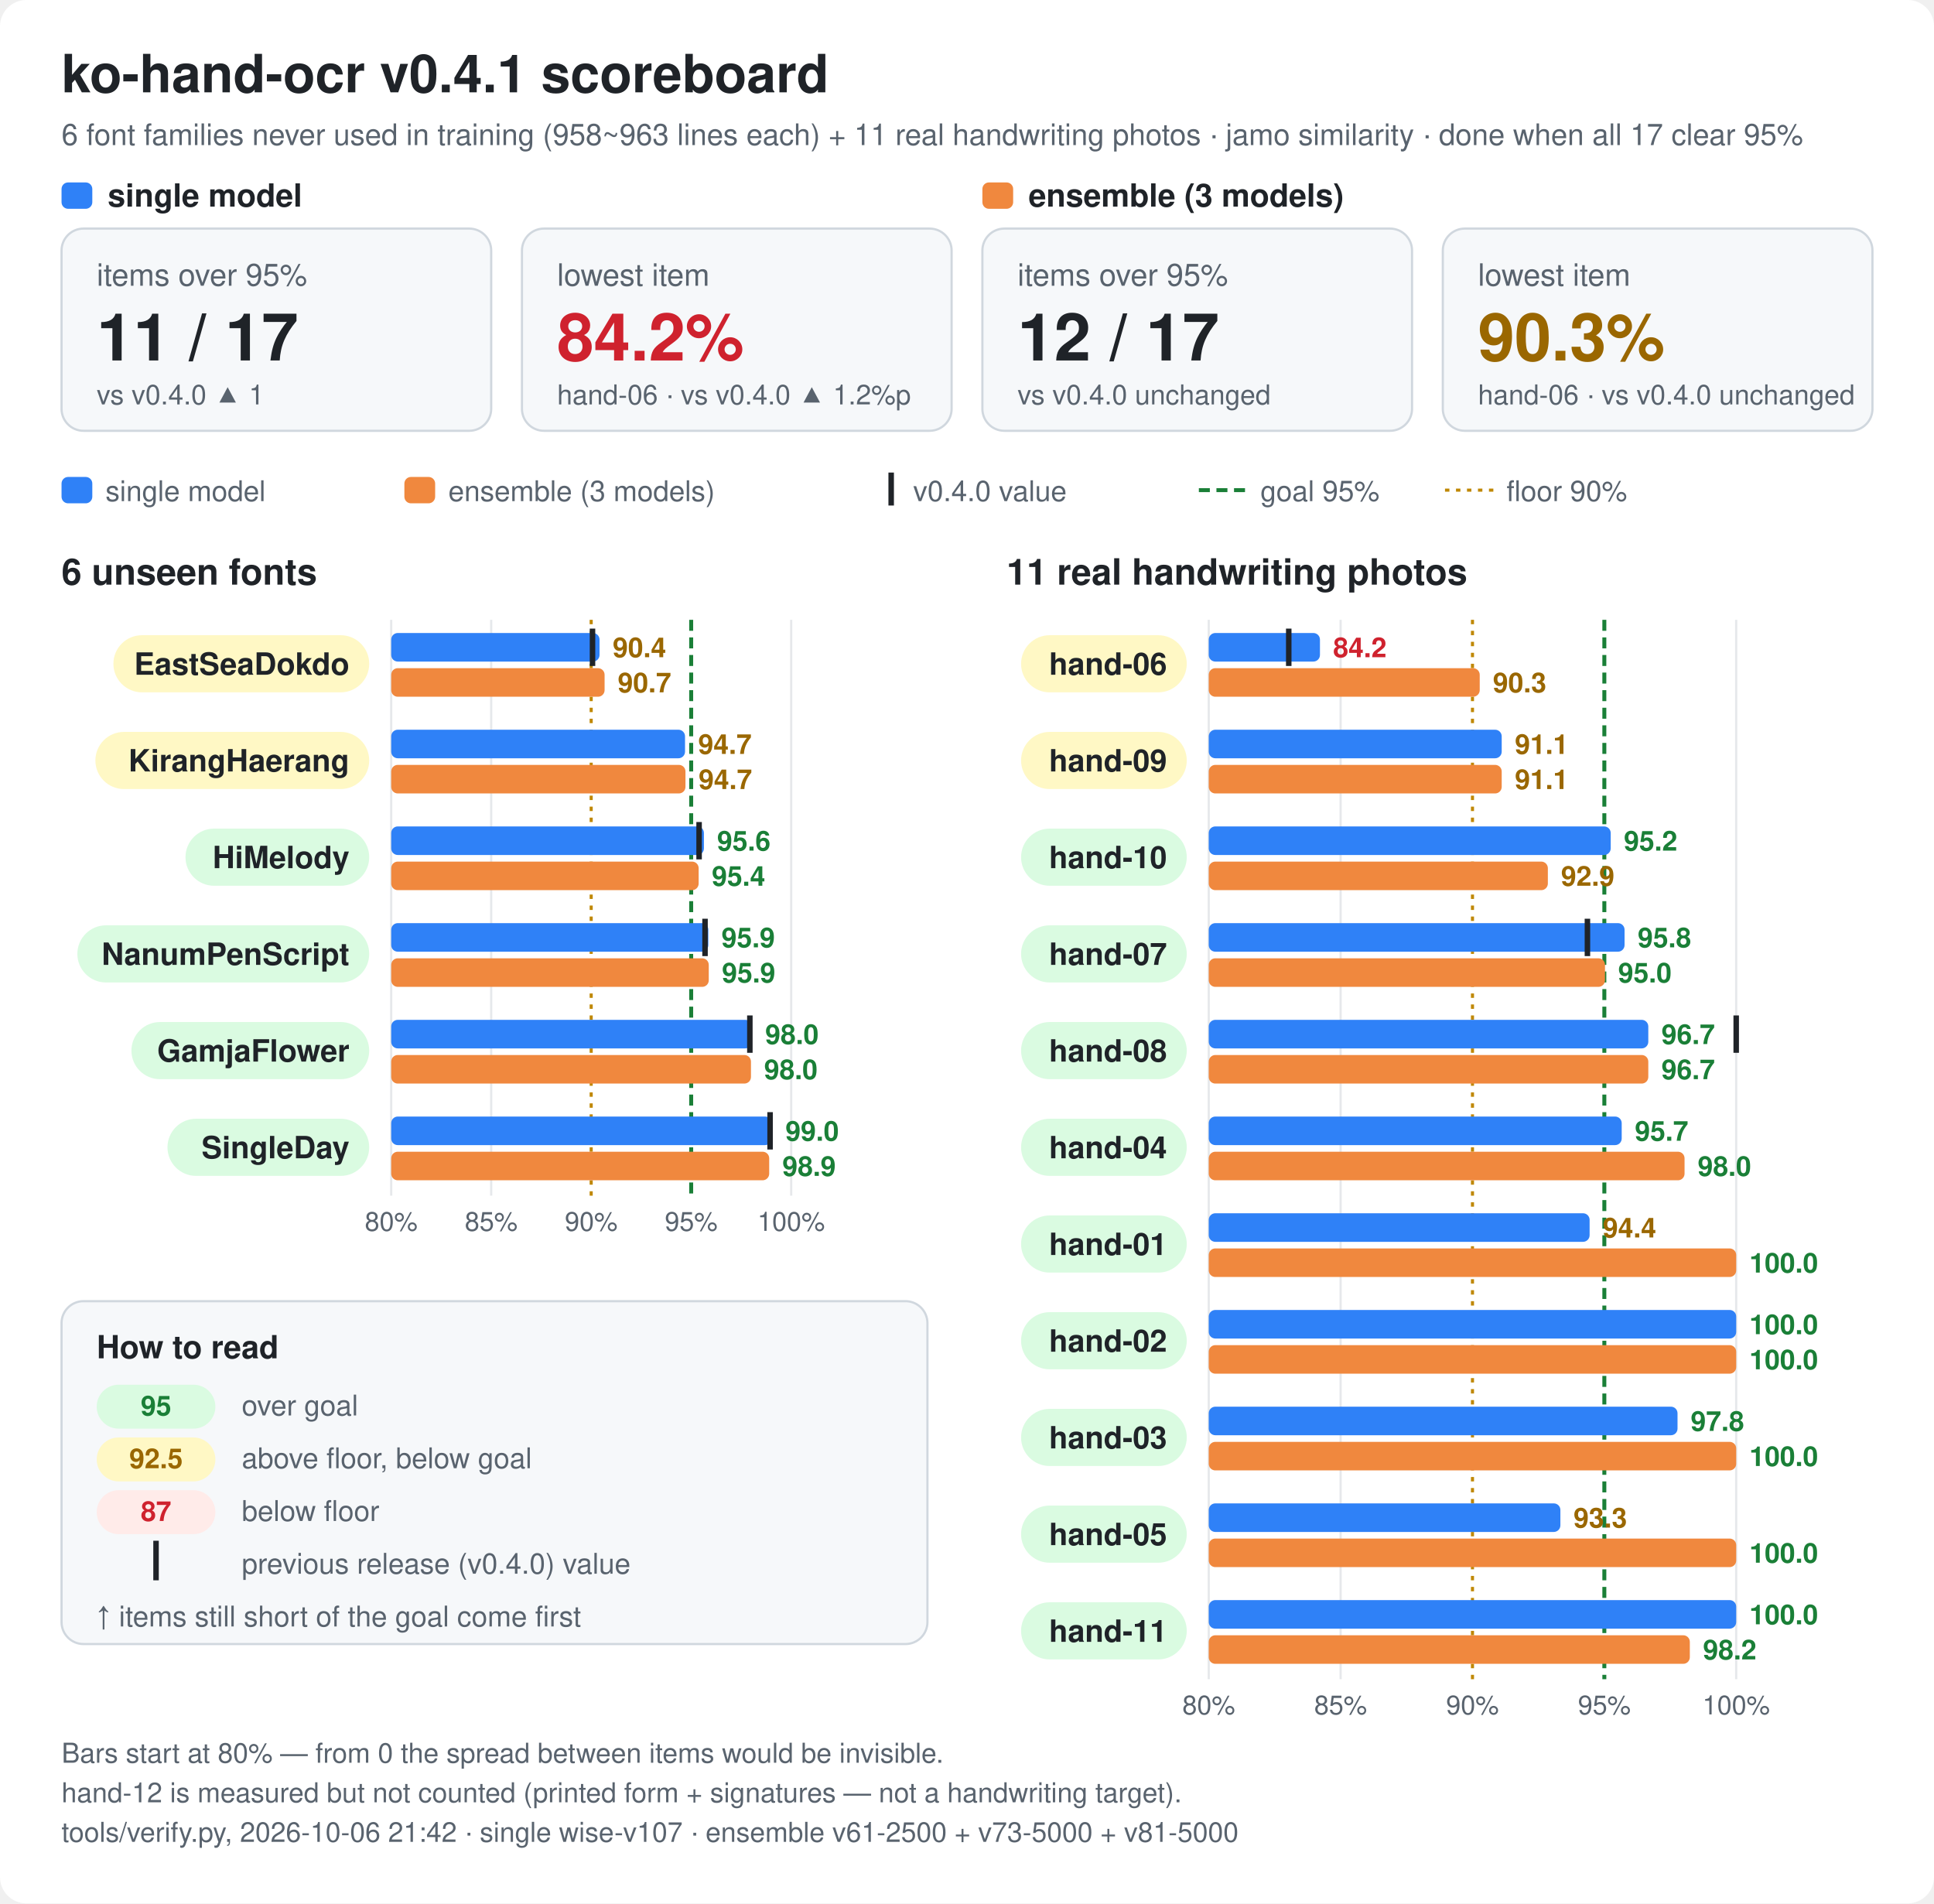
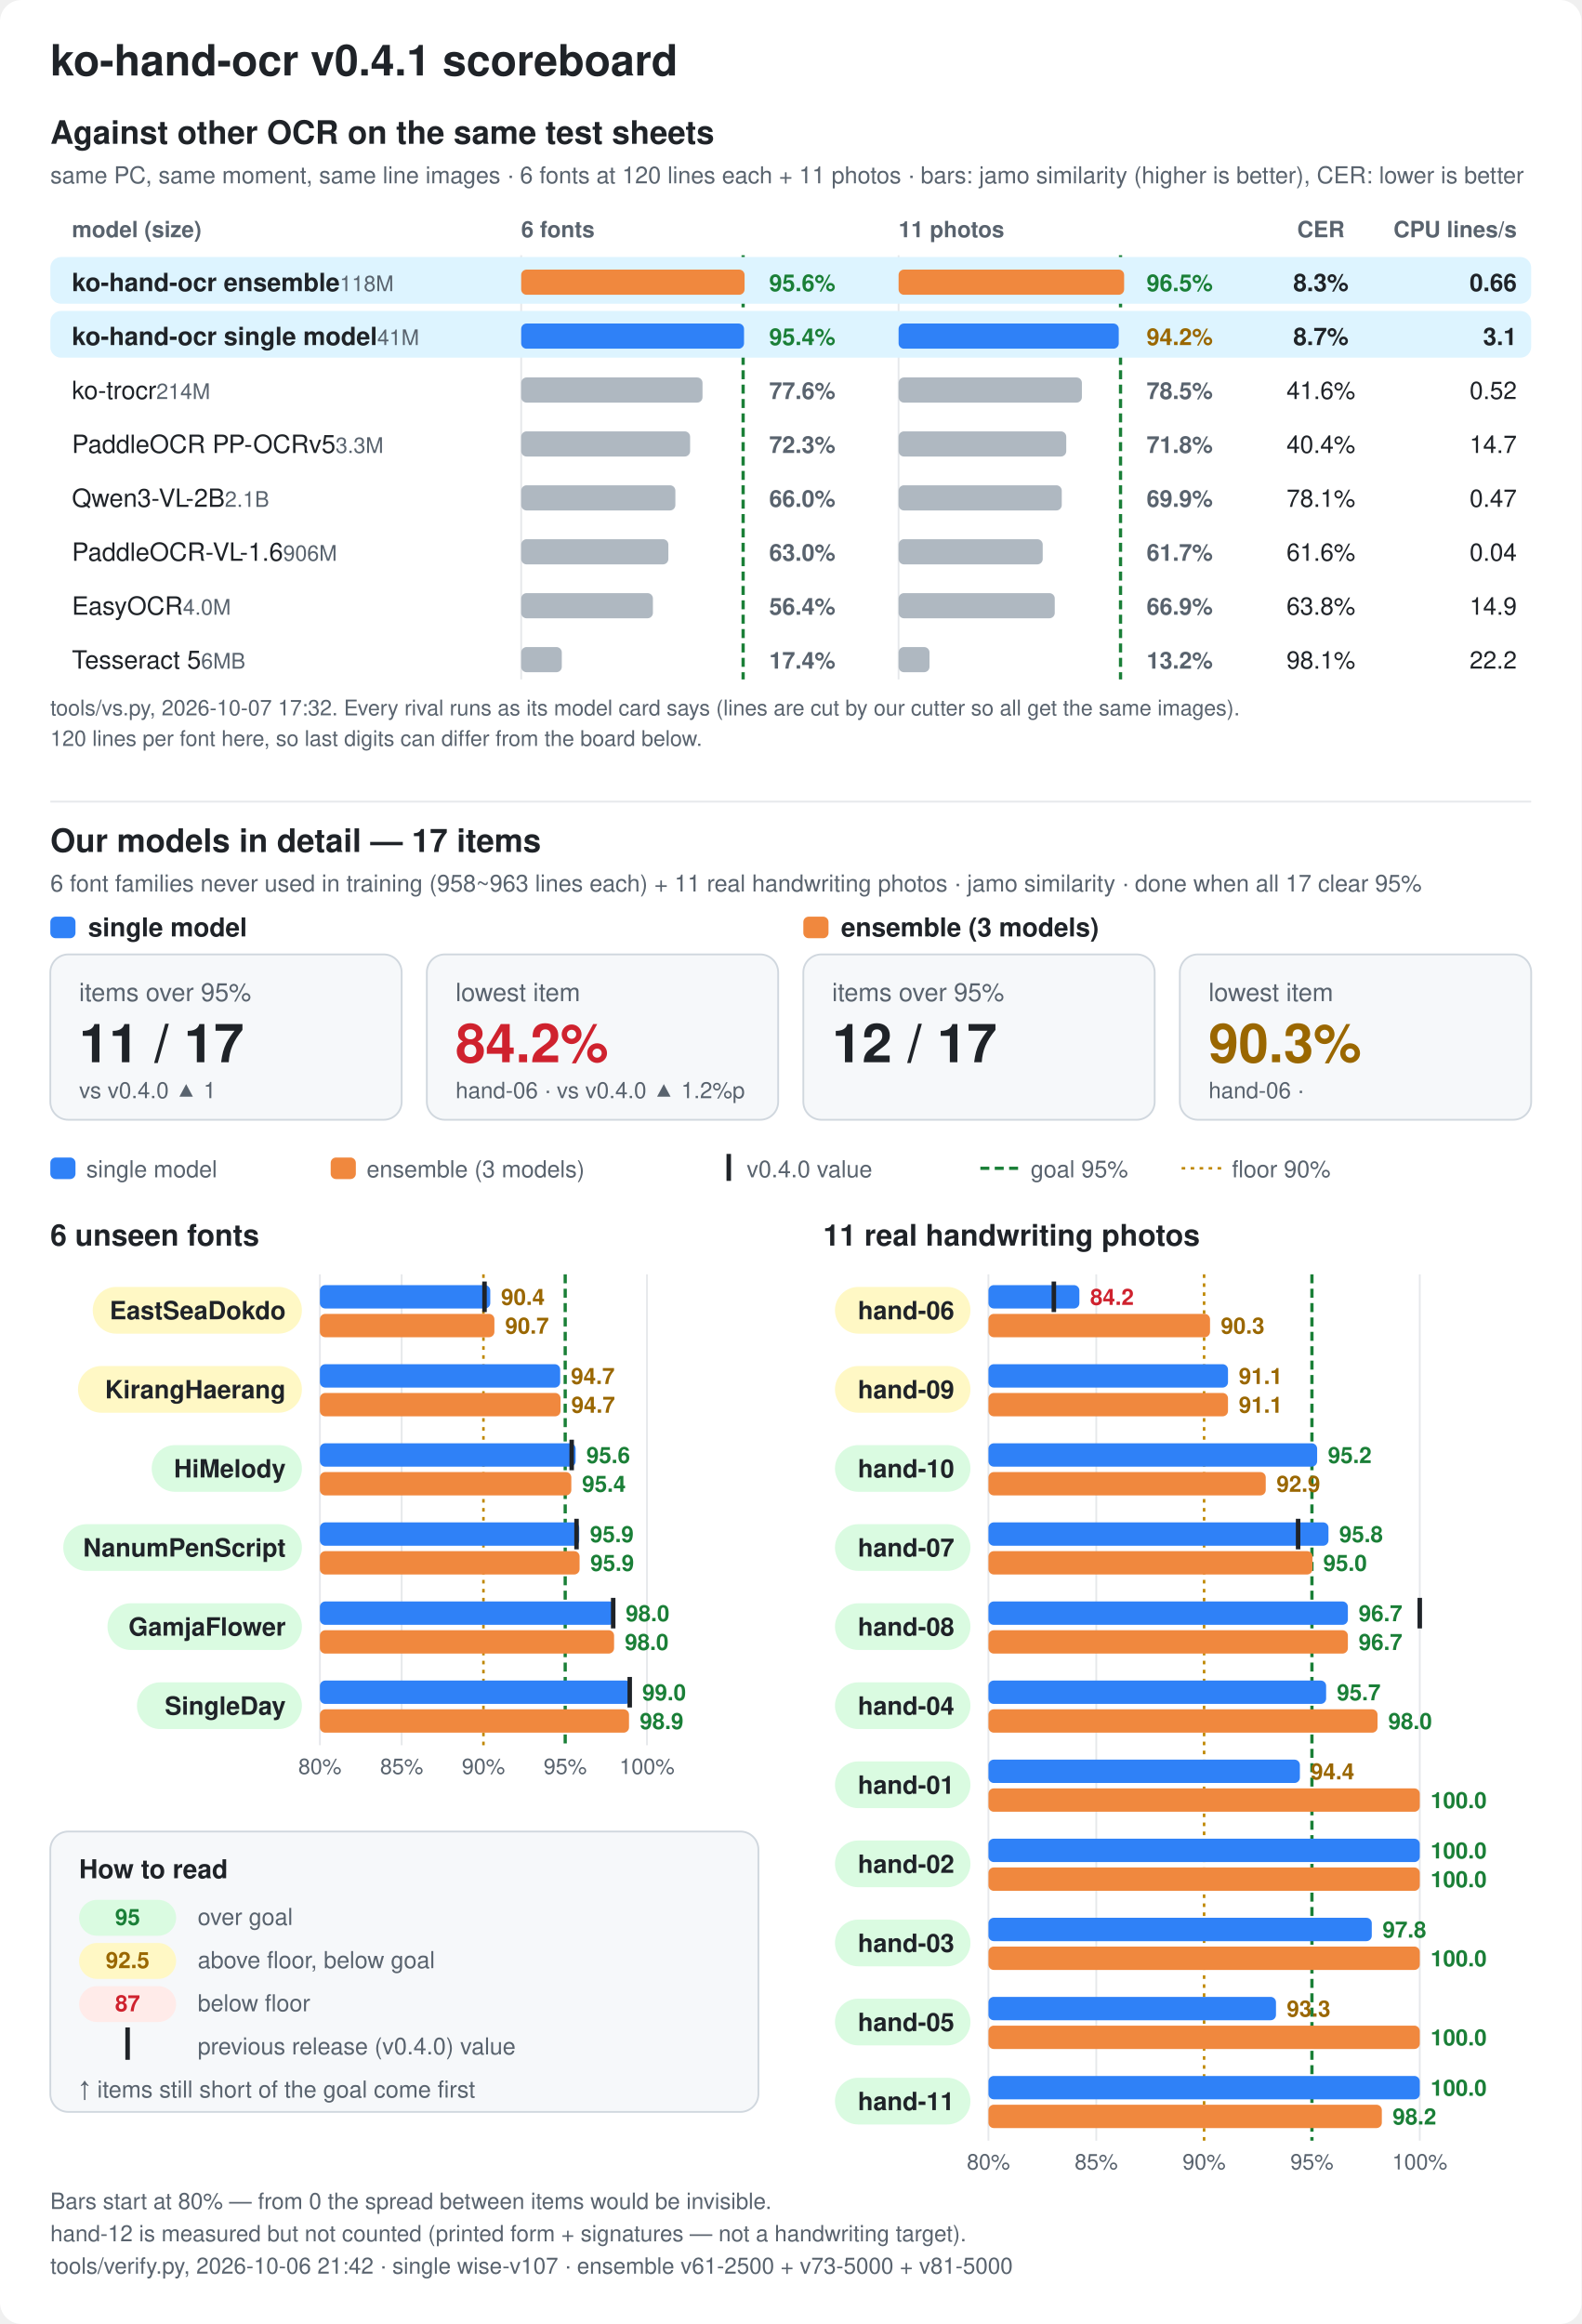
- <svg xmlns="http://www.w3.org/2000/svg" viewBox="0 0 880 866" width="880" height="866" role="img" aria-label="ko-hand-ocr v0.4.1 scoreboard. Single model: 11 of 17 items over 95%, lowest hand-06 84.2%. Ensemble: 12 of 17 over, lowest hand-06 90.3%.">
+ <svg xmlns="http://www.w3.org/2000/svg" viewBox="0 0 880 1293" width="880" height="1293" role="img" aria-label="ko-hand-ocr v0.4.1 scoreboard. Single model: 11 of 17 items over 95%, lowest hand-06 84.2%. Ensemble: 12 of 17 over, lowest hand-06 90.3%.">
  <style>
  .surface{fill:#ffffff}
  .card{fill:#f6f8fa;stroke:#d0d7de;stroke-width:1}
  .ink{fill:#1f2328}
  .ink2{fill:#59636e}
  .s1{fill:#2f81f7}
  .s2{fill:#f0883e}
+   .s3{fill:#afb8c1}
+   .mine{fill:#ddf4ff}
  .was{stroke:#1f2328;stroke-width:2.5}
  .grid{stroke:#e6e8eb;stroke-width:1}
  .goal{stroke:#1a7f37;stroke-width:1.8;stroke-dasharray:5 3}
  .floor{stroke:#bf8700;stroke-width:1.4;stroke-dasharray:2 3}
  .pass{fill:#1a7f37}
  .warn{fill:#9a6700}
  .fail{fill:#cf222e}
  .chip-pass{fill:#dafbe1}
  .chip-warn{fill:#fff8c5}
  .chip-fail{fill:#ffebe9}
  text{font-family:-apple-system,BlinkMacSystemFont,"Segoe UI","Noto Sans KR","Malgun Gothic",Helvetica,Arial,sans-serif}
  @media (prefers-color-scheme: dark){
    .surface{fill:#0d1117}
    .card{fill:#161b22;stroke:#30363d}
    .ink{fill:#e6edf3}
    .ink2{fill:#9198a1}
    .s1{fill:#4493f8}
    .s2{fill:#f0883e}
+     .s3{fill:#656c76}
+     .mine{fill:#0c2d6b}
    .was{stroke:#e6edf3}
    .grid{stroke:#262c36}
    .goal{stroke:#3fb950}
    .floor{stroke:#d29922}
    .pass{fill:#3fb950}
    .warn{fill:#d29922}
    .fail{fill:#f85149}
    .chip-pass{fill:#12261e}
    .chip-warn{fill:#272115}
    .chip-fail{fill:#2d1517}
  }
</style>
-   <rect class="surface" width="880" height="866" rx="12" />
+   <rect class="surface" width="880" height="1293" rx="12" />
  <text class="ink" x="28" y="42" font-size="24" font-weight="700">ko-hand-ocr v0.4.1 scoreboard</text>
-   <text class="ink2" x="28" y="66" font-size="13.5">6 font families never used in training (958~963 lines each) + 11 real handwriting photos · jamo similarity · done when all 17 clear 95%</text>
-   <rect class="s1" x="28.0" y="83" width="14" height="12" rx="3" />
-   <text class="ink" x="49.0" y="94" font-size="14.5" font-weight="700">single model</text>
-   <rect class="card" x="28.0" y="104" width="195.5" height="92" rx="10" />
-   <text class="ink2" x="44.0" y="130" font-size="14">items over 95%</text>
-   <text class="ink" x="44.0" y="164" font-size="30" font-weight="700">11 / 17</text>
-   <text class="ink2" x="44.0" y="184" font-size="12.5">vs v0.4.0 ▲ 1</text>
-   <rect class="card" x="237.5" y="104" width="195.5" height="92" rx="10" />
-   <text class="ink2" x="253.5" y="130" font-size="14">lowest item</text>
-   <text class="fail" x="253.5" y="164" font-size="30" font-weight="700">84.2%</text>
-   <text class="ink2" x="253.5" y="184" font-size="12.5">hand-06 · vs v0.4.0 ▲ 1.2%p</text>
-   <rect class="s2" x="447.0" y="83" width="14" height="12" rx="3" />
-   <text class="ink" x="468.0" y="94" font-size="14.5" font-weight="700">ensemble (3 models)</text>
-   <rect class="card" x="447.0" y="104" width="195.5" height="92" rx="10" />
-   <text class="ink2" x="463.0" y="130" font-size="14">items over 95%</text>
-   <text class="ink" x="463.0" y="164" font-size="30" font-weight="700">12 / 17</text>
-   <text class="ink2" x="463.0" y="184" font-size="12.5">vs v0.4.0 unchanged</text>
-   <rect class="card" x="656.5" y="104" width="195.5" height="92" rx="10" />
-   <text class="ink2" x="672.5" y="130" font-size="14">lowest item</text>
-   <text class="warn" x="672.5" y="164" font-size="30" font-weight="700">90.3%</text>
-   <text class="ink2" x="672.5" y="184" font-size="12.5">hand-06 · vs v0.4.0 unchanged</text>
-   <rect class="s1" x="28" y="217" width="14" height="12" rx="3" />
-   <text class="ink2" x="48" y="228" font-size="13">single model</text>
-   <rect class="s2" x="184.0" y="217" width="14" height="12" rx="3" />
-   <text class="ink2" x="204.0" y="228" font-size="13">ensemble (3 models)</text>
-   <line class="was" x1="405.5" y1="215" x2="405.5" y2="230" />
-   <text class="ink2" x="415.5" y="228" font-size="13">v0.4.0 value</text>
-   <line class="goal" x1="545.5" y1="223" x2="567.5" y2="223" />
-   <text class="ink2" x="573.5" y="228" font-size="13">goal 95%</text>
-   <line class="floor" x1="657.5" y1="223" x2="679.5" y2="223" />
-   <text class="ink2" x="685.5" y="228" font-size="13">floor 90%</text>
-   <text class="ink" x="28" y="266" font-size="16.5" font-weight="700">6 unseen fonts</text>
-   <line class="grid" x1="178.0" y1="282" x2="178.0" y2="544" />
-   <text class="ink2" x="178.0" y="560" font-size="12" text-anchor="middle">80%</text>
-   <line class="grid" x1="223.5" y1="282" x2="223.5" y2="544" />
-   <text class="ink2" x="223.5" y="560" font-size="12" text-anchor="middle">85%</text>
-   <line class="floor" x1="269.0" y1="282" x2="269.0" y2="544" />
-   <text class="ink2" x="269.0" y="560" font-size="12" text-anchor="middle">90%</text>
-   <line class="goal" x1="314.5" y1="282" x2="314.5" y2="544" />
-   <text class="ink2" x="314.5" y="560" font-size="12" text-anchor="middle">95%</text>
-   <line class="grid" x1="360.0" y1="282" x2="360.0" y2="544" />
-   <text class="ink2" x="360.0" y="560" font-size="12" text-anchor="middle">100%</text>
-   <rect class="chip-warn" x="51.6" y="289" width="116.4" height="26" rx="13" />
-   <text class="ink" x="159.0" y="307" font-size="14" font-weight="600" text-anchor="end">EastSeaDokdo</text>
-   <rect class="s1" x="178.0" y="288" width="94.8" height="13" rx="3" />
-   <line class="was" x1="269.6" y1="286" x2="269.6" y2="303" />
-   <text class="warn" x="278.8" y="299" font-size="12.5" font-weight="700">90.4</text>
-   <rect class="s2" x="178.0" y="304" width="97.1" height="13" rx="3" />
-   <text class="warn" x="281.1" y="315" font-size="12.5" font-weight="700">90.7</text>
-   <rect class="chip-warn" x="43.4" y="333" width="124.6" height="26" rx="13" />
-   <text class="ink" x="159.0" y="351" font-size="14" font-weight="600" text-anchor="end">KirangHaerang</text>
-   <rect class="s1" x="178.0" y="332" width="133.7" height="13" rx="3" />
-   <text class="warn" x="317.7" y="343" font-size="12.5" font-weight="700">94.7</text>
-   <rect class="s2" x="178.0" y="348" width="133.9" height="13" rx="3" />
-   <text class="warn" x="317.9" y="359" font-size="12.5" font-weight="700">94.7</text>
-   <rect class="chip-pass" x="84.4" y="377" width="83.6" height="26" rx="13" />
-   <text class="ink" x="159.0" y="395" font-size="14" font-weight="600" text-anchor="end">HiMelody</text>
-   <rect class="s1" x="178.0" y="376" width="142.3" height="13" rx="3" />
-   <line class="was" x1="318.1" y1="374" x2="318.1" y2="391" />
-   <text class="pass" x="326.3" y="387" font-size="12.5" font-weight="700">95.6</text>
-   <rect class="s2" x="178.0" y="392" width="139.9" height="13" rx="3" />
-   <text class="pass" x="323.9" y="403" font-size="12.5" font-weight="700">95.4</text>
-   <rect class="chip-pass" x="35.2" y="421" width="132.8" height="26" rx="13" />
-   <text class="ink" x="159.0" y="439" font-size="14" font-weight="600" text-anchor="end">NanumPenScript</text>
-   <rect class="s1" x="178.0" y="420" width="144.3" height="13" rx="3" />
-   <line class="was" x1="320.8" y1="418" x2="320.8" y2="435" />
-   <text class="pass" x="328.3" y="431" font-size="12.5" font-weight="700">95.9</text>
-   <rect class="s2" x="178.0" y="436" width="144.5" height="13" rx="3" />
-   <text class="pass" x="328.5" y="447" font-size="12.5" font-weight="700">95.9</text>
-   <rect class="chip-pass" x="59.8" y="465" width="108.2" height="26" rx="13" />
-   <text class="ink" x="159.0" y="483" font-size="14" font-weight="600" text-anchor="end">GamjaFlower</text>
-   <rect class="s1" x="178.0" y="464" width="164.1" height="13" rx="3" />
-   <line class="was" x1="341.2" y1="462" x2="341.2" y2="479" />
-   <text class="pass" x="348.2" y="475" font-size="12.5" font-weight="700">98.0</text>
-   <rect class="s2" x="178.0" y="480" width="163.7" height="13" rx="3" />
-   <text class="pass" x="347.7" y="491" font-size="12.5" font-weight="700">98.0</text>
-   <rect class="chip-pass" x="76.2" y="509" width="91.8" height="26" rx="13" />
-   <text class="ink" x="159.0" y="527" font-size="14" font-weight="600" text-anchor="end">SingleDay</text>
-   <rect class="s1" x="178.0" y="508" width="173.1" height="13" rx="3" />
-   <line class="was" x1="350.4" y1="506" x2="350.4" y2="523" />
-   <text class="pass" x="357.4" y="519" font-size="12.5" font-weight="700">99.0</text>
-   <rect class="s2" x="178.0" y="524" width="172.0" height="13" rx="3" />
-   <text class="pass" x="356.0" y="535" font-size="12.5" font-weight="700">98.9</text>
-   <text class="ink" x="458.0" y="266" font-size="16.5" font-weight="700">11 real handwriting photos</text>
-   <line class="grid" x1="550.0" y1="282" x2="550.0" y2="764" />
-   <text class="ink2" x="550.0" y="780" font-size="12" text-anchor="middle">80%</text>
-   <line class="grid" x1="610.0" y1="282" x2="610.0" y2="764" />
-   <text class="ink2" x="610.0" y="780" font-size="12" text-anchor="middle">85%</text>
-   <line class="floor" x1="670.0" y1="282" x2="670.0" y2="764" />
-   <text class="ink2" x="670.0" y="780" font-size="12" text-anchor="middle">90%</text>
-   <line class="goal" x1="730.0" y1="282" x2="730.0" y2="764" />
-   <text class="ink2" x="730.0" y="780" font-size="12" text-anchor="middle">95%</text>
-   <line class="grid" x1="790.0" y1="282" x2="790.0" y2="764" />
-   <text class="ink2" x="790.0" y="780" font-size="12" text-anchor="middle">100%</text>
-   <rect class="chip-warn" x="464.6" y="289" width="75.4" height="26" rx="13" />
-   <text class="ink" x="531.0" y="307" font-size="14" font-weight="600" text-anchor="end">hand-06</text>
-   <rect class="s1" x="550.0" y="288" width="50.6" height="13" rx="3" />
-   <line class="was" x1="586.4" y1="286" x2="586.4" y2="303" />
-   <text class="fail" x="606.6" y="299" font-size="12.5" font-weight="700">84.2</text>
-   <rect class="s2" x="550.0" y="304" width="123.3" height="13" rx="3" />
-   <text class="warn" x="679.3" y="315" font-size="12.5" font-weight="700">90.3</text>
-   <rect class="chip-warn" x="464.6" y="333" width="75.4" height="26" rx="13" />
-   <text class="ink" x="531.0" y="351" font-size="14" font-weight="600" text-anchor="end">hand-09</text>
-   <rect class="s1" x="550.0" y="332" width="133.3" height="13" rx="3" />
-   <text class="warn" x="689.3" y="343" font-size="12.5" font-weight="700">91.1</text>
-   <rect class="s2" x="550.0" y="348" width="133.3" height="13" rx="3" />
-   <text class="warn" x="689.3" y="359" font-size="12.5" font-weight="700">91.1</text>
-   <rect class="chip-pass" x="464.6" y="377" width="75.4" height="26" rx="13" />
-   <text class="ink" x="531.0" y="395" font-size="14" font-weight="600" text-anchor="end">hand-10</text>
-   <rect class="s1" x="550.0" y="376" width="182.9" height="13" rx="3" />
-   <text class="pass" x="738.9" y="387" font-size="12.5" font-weight="700">95.2</text>
-   <rect class="s2" x="550.0" y="392" width="154.3" height="13" rx="3" />
-   <text class="warn" x="710.3" y="403" font-size="12.5" font-weight="700">92.9</text>
-   <rect class="chip-pass" x="464.6" y="421" width="75.4" height="26" rx="13" />
-   <text class="ink" x="531.0" y="439" font-size="14" font-weight="600" text-anchor="end">hand-07</text>
-   <rect class="s1" x="550.0" y="420" width="189.2" height="13" rx="3" />
-   <line class="was" x1="722.3" y1="418" x2="722.3" y2="435" />
-   <text class="pass" x="745.2" y="431" font-size="12.5" font-weight="700">95.8</text>
-   <rect class="s2" x="550.0" y="436" width="180.3" height="13" rx="3" />
-   <text class="pass" x="736.3" y="447" font-size="12.5" font-weight="700">95.0</text>
-   <rect class="chip-pass" x="464.6" y="465" width="75.4" height="26" rx="13" />
-   <text class="ink" x="531.0" y="483" font-size="14" font-weight="600" text-anchor="end">hand-08</text>
-   <rect class="s1" x="550.0" y="464" width="200.0" height="13" rx="3" />
-   <line class="was" x1="790.0" y1="462" x2="790.0" y2="479" />
-   <text class="pass" x="756.0" y="475" font-size="12.5" font-weight="700">96.7</text>
-   <rect class="s2" x="550.0" y="480" width="200.0" height="13" rx="3" />
-   <text class="pass" x="756.0" y="491" font-size="12.5" font-weight="700">96.7</text>
-   <rect class="chip-pass" x="464.6" y="509" width="75.4" height="26" rx="13" />
-   <text class="ink" x="531.0" y="527" font-size="14" font-weight="600" text-anchor="end">hand-04</text>
-   <rect class="s1" x="550.0" y="508" width="187.9" height="13" rx="3" />
-   <text class="pass" x="743.9" y="519" font-size="12.5" font-weight="700">95.7</text>
-   <rect class="s2" x="550.0" y="524" width="216.5" height="13" rx="3" />
-   <text class="pass" x="772.5" y="535" font-size="12.5" font-weight="700">98.0</text>
-   <rect class="chip-pass" x="464.6" y="553" width="75.4" height="26" rx="13" />
-   <text class="ink" x="531.0" y="571" font-size="14" font-weight="600" text-anchor="end">hand-01</text>
-   <rect class="s1" x="550.0" y="552" width="173.3" height="13" rx="3" />
-   <text class="warn" x="729.3" y="563" font-size="12.5" font-weight="700">94.4</text>
-   <rect class="s2" x="550.0" y="568" width="240.0" height="13" rx="3" />
-   <text class="pass" x="796.0" y="579" font-size="12.5" font-weight="700">100.0</text>
-   <rect class="chip-pass" x="464.6" y="597" width="75.4" height="26" rx="13" />
-   <text class="ink" x="531.0" y="615" font-size="14" font-weight="600" text-anchor="end">hand-02</text>
-   <rect class="s1" x="550.0" y="596" width="240.0" height="13" rx="3" />
-   <text class="pass" x="796.0" y="607" font-size="12.5" font-weight="700">100.0</text>
-   <rect class="s2" x="550.0" y="612" width="240.0" height="13" rx="3" />
-   <text class="pass" x="796.0" y="623" font-size="12.5" font-weight="700">100.0</text>
-   <rect class="chip-pass" x="464.6" y="641" width="75.4" height="26" rx="13" />
-   <text class="ink" x="531.0" y="659" font-size="14" font-weight="600" text-anchor="end">hand-03</text>
-   <rect class="s1" x="550.0" y="640" width="213.3" height="13" rx="3" />
-   <text class="pass" x="769.3" y="651" font-size="12.5" font-weight="700">97.8</text>
-   <rect class="s2" x="550.0" y="656" width="240.0" height="13" rx="3" />
-   <text class="pass" x="796.0" y="667" font-size="12.5" font-weight="700">100.0</text>
-   <rect class="chip-pass" x="464.6" y="685" width="75.4" height="26" rx="13" />
-   <text class="ink" x="531.0" y="703" font-size="14" font-weight="600" text-anchor="end">hand-05</text>
-   <rect class="s1" x="550.0" y="684" width="160.0" height="13" rx="3" />
-   <text class="warn" x="716.0" y="695" font-size="12.5" font-weight="700">93.3</text>
-   <rect class="s2" x="550.0" y="700" width="240.0" height="13" rx="3" />
-   <text class="pass" x="796.0" y="711" font-size="12.5" font-weight="700">100.0</text>
-   <rect class="chip-pass" x="464.6" y="729" width="75.4" height="26" rx="13" />
-   <text class="ink" x="531.0" y="747" font-size="14" font-weight="600" text-anchor="end">hand-11</text>
-   <rect class="s1" x="550.0" y="728" width="240.0" height="13" rx="3" />
-   <text class="pass" x="796.0" y="739" font-size="12.5" font-weight="700">100.0</text>
-   <rect class="s2" x="550.0" y="744" width="218.9" height="13" rx="3" />
-   <text class="pass" x="774.9" y="755" font-size="12.5" font-weight="700">98.2</text>
-   <rect class="card" x="28" y="592" width="394.0" height="156" rx="10" />
-   <text class="ink" x="44" y="618" font-size="14.5" font-weight="700">How to read</text>
-   <rect class="chip-pass" x="44" y="630" width="54" height="20" rx="10" />
-   <text class="pass" x="71" y="644" font-size="12.5" font-weight="700" text-anchor="middle">95</text>
-   <text class="ink2" x="110" y="644" font-size="13">over goal</text>
-   <rect class="chip-warn" x="44" y="654" width="54" height="20" rx="10" />
-   <text class="warn" x="71" y="668" font-size="12.5" font-weight="700" text-anchor="middle">92.5</text>
-   <text class="ink2" x="110" y="668" font-size="13">above floor, below goal</text>
-   <rect class="chip-fail" x="44" y="678" width="54" height="20" rx="10" />
-   <text class="fail" x="71" y="692" font-size="12.5" font-weight="700" text-anchor="middle">87</text>
-   <text class="ink2" x="110" y="692" font-size="13">below floor</text>
-   <line class="was" x1="71" y1="701" x2="71" y2="719" />
-   <text class="ink2" x="110" y="716" font-size="13">previous release (v0.4.0) value</text>
-   <text class="ink2" x="44" y="740" font-size="13">↑ items still short of the goal come first</text>
-   <text class="ink2" x="28" y="802" font-size="12.5">Bars start at 80% — from 0 the spread between items would be invisible.</text>
-   <text class="ink2" x="28" y="820" font-size="12.5">hand-12 is measured but not counted (printed form + signatures — not a handwriting target).</text>
-   <text class="ink2" x="28" y="838" font-size="12.5">tools/verify.py, 2026-10-06 21:42 · single wise-v107 · ensemble v61-2500 + v73-5000 + v81-5000</text>
+   <text class="ink" x="28" y="80" font-size="18" font-weight="700">Against other OCR on the same test sheets</text>
+   <text class="ink2" x="28" y="102" font-size="13">same PC, same moment, same line images · 6 fonts at 120 lines each + 11 photos · bars: jamo similarity (higher is better), CER: lower is better</text>
+   <text class="ink2" x="40" y="132" font-size="12.5" font-weight="600">model (size)</text>
+   <text class="ink2" x="290" y="132" font-size="12.5" font-weight="600">6 fonts</text>
+   <text class="ink2" x="500" y="132" font-size="12.5" font-weight="600">11 photos</text>
+   <text class="ink2" x="735" y="132" font-size="12.5" font-weight="600" text-anchor="middle">CER</text>
+   <text class="ink2" x="844" y="132" font-size="12.5" font-weight="600" text-anchor="end">CPU lines/s</text>
+   <line class="goal" x1="413.5" y1="142" x2="413.5" y2="378" />
+   <line class="grid" x1="290" y1="142" x2="290" y2="378" />
+   <line class="goal" x1="623.5" y1="142" x2="623.5" y2="378" />
+   <line class="grid" x1="500" y1="142" x2="500" y2="378" />
+   <rect class="mine" x="28" y="143" width="824" height="26" rx="6" />
+   <text class="ink" x="40" y="162" font-size="14" font-weight="700">ko-hand-ocr ensemble<tspan class="ink2" font-size="12" font-weight="400"> 118M</tspan>
+   </text>
+   <rect class="s2" x="290" y="150" width="124.3" height="14" rx="3" />
+   <text class="pass" x="428" y="162" font-size="13" font-weight="700">95.6%</text>
+   <rect class="s2" x="500" y="150" width="125.5" height="14" rx="3" />
+   <text class="pass" x="638" y="162" font-size="13" font-weight="700">96.5%</text>
+   <text class="ink" x="735" y="162" font-size="13.5" font-weight="700" text-anchor="middle">8.3%</text>
+   <text class="ink" x="844" y="162" font-size="13.5" font-weight="700" text-anchor="end">0.66</text>
+   <rect class="mine" x="28" y="173" width="824" height="26" rx="6" />
+   <text class="ink" x="40" y="192" font-size="14" font-weight="700">ko-hand-ocr single model<tspan class="ink2" font-size="12" font-weight="400"> 41M</tspan>
+   </text>
+   <rect class="s1" x="290" y="180" width="124.0" height="14" rx="3" />
+   <text class="pass" x="428" y="192" font-size="13" font-weight="700">95.4%</text>
+   <rect class="s1" x="500" y="180" width="122.5" height="14" rx="3" />
+   <text class="warn" x="638" y="192" font-size="13" font-weight="700">94.2%</text>
+   <text class="ink" x="735" y="192" font-size="13.5" font-weight="700" text-anchor="middle">8.7%</text>
+   <text class="ink" x="844" y="192" font-size="13.5" font-weight="700" text-anchor="end">3.1</text>
+   <text class="ink" x="40" y="222" font-size="14" font-weight="500">ko-trocr<tspan class="ink2" font-size="12" font-weight="400"> 214M</tspan>
+   </text>
+   <rect class="s3" x="290" y="210" width="100.9" height="14" rx="3" />
+   <text class="ink2" x="428" y="222" font-size="13" font-weight="700">77.6%</text>
+   <rect class="s3" x="500" y="210" width="102.0" height="14" rx="3" />
+   <text class="ink2" x="638" y="222" font-size="13" font-weight="700">78.5%</text>
+   <text class="ink" x="735" y="222" font-size="13.5" font-weight="500" text-anchor="middle">41.6%</text>
+   <text class="ink" x="844" y="222" font-size="13.5" font-weight="500" text-anchor="end">0.52</text>
+   <text class="ink" x="40" y="252" font-size="14" font-weight="500">PaddleOCR PP-OCRv5<tspan class="ink2" font-size="12" font-weight="400"> 3.3M</tspan>
+   </text>
+   <rect class="s3" x="290" y="240" width="94.0" height="14" rx="3" />
+   <text class="ink2" x="428" y="252" font-size="13" font-weight="700">72.3%</text>
+   <rect class="s3" x="500" y="240" width="93.3" height="14" rx="3" />
+   <text class="ink2" x="638" y="252" font-size="13" font-weight="700">71.8%</text>
+   <text class="ink" x="735" y="252" font-size="13.5" font-weight="500" text-anchor="middle">40.4%</text>
+   <text class="ink" x="844" y="252" font-size="13.5" font-weight="500" text-anchor="end">14.7</text>
+   <text class="ink" x="40" y="282" font-size="14" font-weight="500">Qwen3-VL-2B<tspan class="ink2" font-size="12" font-weight="400"> 2.1B</tspan>
+   </text>
+   <rect class="s3" x="290" y="270" width="85.8" height="14" rx="3" />
+   <text class="ink2" x="428" y="282" font-size="13" font-weight="700">66.0%</text>
+   <rect class="s3" x="500" y="270" width="90.8" height="14" rx="3" />
+   <text class="ink2" x="638" y="282" font-size="13" font-weight="700">69.9%</text>
+   <text class="ink" x="735" y="282" font-size="13.5" font-weight="500" text-anchor="middle">78.1%</text>
+   <text class="ink" x="844" y="282" font-size="13.5" font-weight="500" text-anchor="end">0.47</text>
+   <text class="ink" x="40" y="312" font-size="14" font-weight="500">PaddleOCR-VL-1.6<tspan class="ink2" font-size="12" font-weight="400"> 906M</tspan>
+   </text>
+   <rect class="s3" x="290" y="300" width="81.9" height="14" rx="3" />
+   <text class="ink2" x="428" y="312" font-size="13" font-weight="700">63.0%</text>
+   <rect class="s3" x="500" y="300" width="80.2" height="14" rx="3" />
+   <text class="ink2" x="638" y="312" font-size="13" font-weight="700">61.7%</text>
+   <text class="ink" x="735" y="312" font-size="13.5" font-weight="500" text-anchor="middle">61.6%</text>
+   <text class="ink" x="844" y="312" font-size="13.5" font-weight="500" text-anchor="end">0.04</text>
+   <text class="ink" x="40" y="342" font-size="14" font-weight="500">EasyOCR<tspan class="ink2" font-size="12" font-weight="400"> 4.0M</tspan>
+   </text>
+   <rect class="s3" x="290" y="330" width="73.3" height="14" rx="3" />
+   <text class="ink2" x="428" y="342" font-size="13" font-weight="700">56.4%</text>
+   <rect class="s3" x="500" y="330" width="86.9" height="14" rx="3" />
+   <text class="ink2" x="638" y="342" font-size="13" font-weight="700">66.9%</text>
+   <text class="ink" x="735" y="342" font-size="13.5" font-weight="500" text-anchor="middle">63.8%</text>
+   <text class="ink" x="844" y="342" font-size="13.5" font-weight="500" text-anchor="end">14.9</text>
+   <text class="ink" x="40" y="372" font-size="14" font-weight="500">Tesseract 5<tspan class="ink2" font-size="12" font-weight="400"> 6MB</tspan>
+   </text>
+   <rect class="s3" x="290" y="360" width="22.6" height="14" rx="3" />
+   <text class="ink2" x="428" y="372" font-size="13" font-weight="700">17.4%</text>
+   <rect class="s3" x="500" y="360" width="17.2" height="14" rx="3" />
+   <text class="ink2" x="638" y="372" font-size="13" font-weight="700">13.2%</text>
+   <text class="ink" x="735" y="372" font-size="13.5" font-weight="500" text-anchor="middle">98.1%</text>
+   <text class="ink" x="844" y="372" font-size="13.5" font-weight="500" text-anchor="end">22.2</text>
+   <text class="ink2" x="28" y="398" font-size="12">tools/vs.py, 2026-10-07 17:32. Every rival runs as its model card says (lines are cut by our cutter so all get the same images).</text>
+   <text class="ink2" x="28" y="415" font-size="12">120 lines per font here, so last digits can differ from the board below.</text>
+   <line class="grid" x1="28" y1="446.0" x2="852" y2="446.0" />
+   <text class="ink" x="28" y="474.0" font-size="18" font-weight="700">Our models in detail — 17 items</text>
+   <text class="ink2" x="28" y="496.0" font-size="13">6 font families never used in training (958~963 lines each) + 11 real handwriting photos · jamo similarity · done when all 17 clear 95%</text>
+   <rect class="s1" x="28.0" y="510.0" width="14" height="12" rx="3" />
+   <text class="ink" x="49.0" y="521.0" font-size="14.5" font-weight="700">single model</text>
+   <rect class="card" x="28.0" y="531" width="195.5" height="92" rx="10" />
+   <text class="ink2" x="44.0" y="557" font-size="14">items over 95%</text>
+   <text class="ink" x="44.0" y="591" font-size="30" font-weight="700">11 / 17</text>
+   <text class="ink2" x="44.0" y="611" font-size="12.5">vs v0.4.0 ▲ 1</text>
+   <rect class="card" x="237.5" y="531" width="195.5" height="92" rx="10" />
+   <text class="ink2" x="253.5" y="557" font-size="14">lowest item</text>
+   <text class="fail" x="253.5" y="591" font-size="30" font-weight="700">84.2%</text>
+   <text class="ink2" x="253.5" y="611" font-size="12.5">hand-06 · vs v0.4.0 ▲ 1.2%p</text>
+   <rect class="s2" x="447.0" y="510.0" width="14" height="12" rx="3" />
+   <text class="ink" x="468.0" y="521.0" font-size="14.5" font-weight="700">ensemble (3 models)</text>
+   <rect class="card" x="447.0" y="531" width="195.5" height="92" rx="10" />
+   <text class="ink2" x="463.0" y="557" font-size="14">items over 95%</text>
+   <text class="ink" x="463.0" y="591" font-size="30" font-weight="700">12 / 17</text>
+   <text class="ink2" x="463.0" y="611" font-size="12.5" />
+   <rect class="card" x="656.5" y="531" width="195.5" height="92" rx="10" />
+   <text class="ink2" x="672.5" y="557" font-size="14">lowest item</text>
+   <text class="warn" x="672.5" y="591" font-size="30" font-weight="700">90.3%</text>
+   <text class="ink2" x="672.5" y="611" font-size="12.5">hand-06 · </text>
+   <rect class="s1" x="28" y="644" width="14" height="12" rx="3" />
+   <text class="ink2" x="48" y="655" font-size="13">single model</text>
+   <rect class="s2" x="184.0" y="644" width="14" height="12" rx="3" />
+   <text class="ink2" x="204.0" y="655" font-size="13">ensemble (3 models)</text>
+   <line class="was" x1="405.5" y1="642" x2="405.5" y2="657" />
+   <text class="ink2" x="415.5" y="655" font-size="13">v0.4.0 value</text>
+   <line class="goal" x1="545.5" y1="650" x2="567.5" y2="650" />
+   <text class="ink2" x="573.5" y="655" font-size="13">goal 95%</text>
+   <line class="floor" x1="657.5" y1="650" x2="679.5" y2="650" />
+   <text class="ink2" x="685.5" y="655" font-size="13">floor 90%</text>
+   <text class="ink" x="28" y="693" font-size="16.5" font-weight="700">6 unseen fonts</text>
+   <line class="grid" x1="178.0" y1="709" x2="178.0" y2="971" />
+   <text class="ink2" x="178.0" y="987" font-size="12" text-anchor="middle">80%</text>
+   <line class="grid" x1="223.5" y1="709" x2="223.5" y2="971" />
+   <text class="ink2" x="223.5" y="987" font-size="12" text-anchor="middle">85%</text>
+   <line class="floor" x1="269.0" y1="709" x2="269.0" y2="971" />
+   <text class="ink2" x="269.0" y="987" font-size="12" text-anchor="middle">90%</text>
+   <line class="goal" x1="314.5" y1="709" x2="314.5" y2="971" />
+   <text class="ink2" x="314.5" y="987" font-size="12" text-anchor="middle">95%</text>
+   <line class="grid" x1="360.0" y1="709" x2="360.0" y2="971" />
+   <text class="ink2" x="360.0" y="987" font-size="12" text-anchor="middle">100%</text>
+   <rect class="chip-warn" x="51.6" y="716" width="116.4" height="26" rx="13" />
+   <text class="ink" x="159.0" y="734" font-size="14" font-weight="600" text-anchor="end">EastSeaDokdo</text>
+   <rect class="s1" x="178.0" y="715" width="94.8" height="13" rx="3" />
+   <line class="was" x1="269.6" y1="713" x2="269.6" y2="730" />
+   <text class="warn" x="278.8" y="726" font-size="12.5" font-weight="700">90.4</text>
+   <rect class="s2" x="178.0" y="731" width="97.1" height="13" rx="3" />
+   <text class="warn" x="281.1" y="742" font-size="12.5" font-weight="700">90.7</text>
+   <rect class="chip-warn" x="43.4" y="760" width="124.6" height="26" rx="13" />
+   <text class="ink" x="159.0" y="778" font-size="14" font-weight="600" text-anchor="end">KirangHaerang</text>
+   <rect class="s1" x="178.0" y="759" width="133.7" height="13" rx="3" />
+   <text class="warn" x="317.7" y="770" font-size="12.5" font-weight="700">94.7</text>
+   <rect class="s2" x="178.0" y="775" width="133.9" height="13" rx="3" />
+   <text class="warn" x="317.9" y="786" font-size="12.5" font-weight="700">94.7</text>
+   <rect class="chip-pass" x="84.4" y="804" width="83.6" height="26" rx="13" />
+   <text class="ink" x="159.0" y="822" font-size="14" font-weight="600" text-anchor="end">HiMelody</text>
+   <rect class="s1" x="178.0" y="803" width="142.3" height="13" rx="3" />
+   <line class="was" x1="318.1" y1="801" x2="318.1" y2="818" />
+   <text class="pass" x="326.3" y="814" font-size="12.5" font-weight="700">95.6</text>
+   <rect class="s2" x="178.0" y="819" width="139.9" height="13" rx="3" />
+   <text class="pass" x="323.9" y="830" font-size="12.5" font-weight="700">95.4</text>
+   <rect class="chip-pass" x="35.2" y="848" width="132.8" height="26" rx="13" />
+   <text class="ink" x="159.0" y="866" font-size="14" font-weight="600" text-anchor="end">NanumPenScript</text>
+   <rect class="s1" x="178.0" y="847" width="144.3" height="13" rx="3" />
+   <line class="was" x1="320.8" y1="845" x2="320.8" y2="862" />
+   <text class="pass" x="328.3" y="858" font-size="12.5" font-weight="700">95.9</text>
+   <rect class="s2" x="178.0" y="863" width="144.5" height="13" rx="3" />
+   <text class="pass" x="328.5" y="874" font-size="12.5" font-weight="700">95.9</text>
+   <rect class="chip-pass" x="59.8" y="892" width="108.2" height="26" rx="13" />
+   <text class="ink" x="159.0" y="910" font-size="14" font-weight="600" text-anchor="end">GamjaFlower</text>
+   <rect class="s1" x="178.0" y="891" width="164.1" height="13" rx="3" />
+   <line class="was" x1="341.2" y1="889" x2="341.2" y2="906" />
+   <text class="pass" x="348.2" y="902" font-size="12.5" font-weight="700">98.0</text>
+   <rect class="s2" x="178.0" y="907" width="163.7" height="13" rx="3" />
+   <text class="pass" x="347.7" y="918" font-size="12.5" font-weight="700">98.0</text>
+   <rect class="chip-pass" x="76.2" y="936" width="91.8" height="26" rx="13" />
+   <text class="ink" x="159.0" y="954" font-size="14" font-weight="600" text-anchor="end">SingleDay</text>
+   <rect class="s1" x="178.0" y="935" width="173.1" height="13" rx="3" />
+   <line class="was" x1="350.4" y1="933" x2="350.4" y2="950" />
+   <text class="pass" x="357.4" y="946" font-size="12.5" font-weight="700">99.0</text>
+   <rect class="s2" x="178.0" y="951" width="172.0" height="13" rx="3" />
+   <text class="pass" x="356.0" y="962" font-size="12.5" font-weight="700">98.9</text>
+   <text class="ink" x="458.0" y="693" font-size="16.5" font-weight="700">11 real handwriting photos</text>
+   <line class="grid" x1="550.0" y1="709" x2="550.0" y2="1191" />
+   <text class="ink2" x="550.0" y="1207" font-size="12" text-anchor="middle">80%</text>
+   <line class="grid" x1="610.0" y1="709" x2="610.0" y2="1191" />
+   <text class="ink2" x="610.0" y="1207" font-size="12" text-anchor="middle">85%</text>
+   <line class="floor" x1="670.0" y1="709" x2="670.0" y2="1191" />
+   <text class="ink2" x="670.0" y="1207" font-size="12" text-anchor="middle">90%</text>
+   <line class="goal" x1="730.0" y1="709" x2="730.0" y2="1191" />
+   <text class="ink2" x="730.0" y="1207" font-size="12" text-anchor="middle">95%</text>
+   <line class="grid" x1="790.0" y1="709" x2="790.0" y2="1191" />
+   <text class="ink2" x="790.0" y="1207" font-size="12" text-anchor="middle">100%</text>
+   <rect class="chip-warn" x="464.6" y="716" width="75.4" height="26" rx="13" />
+   <text class="ink" x="531.0" y="734" font-size="14" font-weight="600" text-anchor="end">hand-06</text>
+   <rect class="s1" x="550.0" y="715" width="50.6" height="13" rx="3" />
+   <line class="was" x1="586.4" y1="713" x2="586.4" y2="730" />
+   <text class="fail" x="606.6" y="726" font-size="12.5" font-weight="700">84.2</text>
+   <rect class="s2" x="550.0" y="731" width="123.3" height="13" rx="3" />
+   <text class="warn" x="679.3" y="742" font-size="12.5" font-weight="700">90.3</text>
+   <rect class="chip-warn" x="464.6" y="760" width="75.4" height="26" rx="13" />
+   <text class="ink" x="531.0" y="778" font-size="14" font-weight="600" text-anchor="end">hand-09</text>
+   <rect class="s1" x="550.0" y="759" width="133.3" height="13" rx="3" />
+   <text class="warn" x="689.3" y="770" font-size="12.5" font-weight="700">91.1</text>
+   <rect class="s2" x="550.0" y="775" width="133.3" height="13" rx="3" />
+   <text class="warn" x="689.3" y="786" font-size="12.5" font-weight="700">91.1</text>
+   <rect class="chip-pass" x="464.6" y="804" width="75.4" height="26" rx="13" />
+   <text class="ink" x="531.0" y="822" font-size="14" font-weight="600" text-anchor="end">hand-10</text>
+   <rect class="s1" x="550.0" y="803" width="182.9" height="13" rx="3" />
+   <text class="pass" x="738.9" y="814" font-size="12.5" font-weight="700">95.2</text>
+   <rect class="s2" x="550.0" y="819" width="154.3" height="13" rx="3" />
+   <text class="warn" x="710.3" y="830" font-size="12.5" font-weight="700">92.9</text>
+   <rect class="chip-pass" x="464.6" y="848" width="75.4" height="26" rx="13" />
+   <text class="ink" x="531.0" y="866" font-size="14" font-weight="600" text-anchor="end">hand-07</text>
+   <rect class="s1" x="550.0" y="847" width="189.2" height="13" rx="3" />
+   <line class="was" x1="722.3" y1="845" x2="722.3" y2="862" />
+   <text class="pass" x="745.2" y="858" font-size="12.5" font-weight="700">95.8</text>
+   <rect class="s2" x="550.0" y="863" width="180.3" height="13" rx="3" />
+   <text class="pass" x="736.3" y="874" font-size="12.5" font-weight="700">95.0</text>
+   <rect class="chip-pass" x="464.6" y="892" width="75.4" height="26" rx="13" />
+   <text class="ink" x="531.0" y="910" font-size="14" font-weight="600" text-anchor="end">hand-08</text>
+   <rect class="s1" x="550.0" y="891" width="200.0" height="13" rx="3" />
+   <line class="was" x1="790.0" y1="889" x2="790.0" y2="906" />
+   <text class="pass" x="756.0" y="902" font-size="12.5" font-weight="700">96.7</text>
+   <rect class="s2" x="550.0" y="907" width="200.0" height="13" rx="3" />
+   <text class="pass" x="756.0" y="918" font-size="12.5" font-weight="700">96.7</text>
+   <rect class="chip-pass" x="464.6" y="936" width="75.4" height="26" rx="13" />
+   <text class="ink" x="531.0" y="954" font-size="14" font-weight="600" text-anchor="end">hand-04</text>
+   <rect class="s1" x="550.0" y="935" width="187.9" height="13" rx="3" />
+   <text class="pass" x="743.9" y="946" font-size="12.5" font-weight="700">95.7</text>
+   <rect class="s2" x="550.0" y="951" width="216.5" height="13" rx="3" />
+   <text class="pass" x="772.5" y="962" font-size="12.5" font-weight="700">98.0</text>
+   <rect class="chip-pass" x="464.6" y="980" width="75.4" height="26" rx="13" />
+   <text class="ink" x="531.0" y="998" font-size="14" font-weight="600" text-anchor="end">hand-01</text>
+   <rect class="s1" x="550.0" y="979" width="173.3" height="13" rx="3" />
+   <text class="warn" x="729.3" y="990" font-size="12.5" font-weight="700">94.4</text>
+   <rect class="s2" x="550.0" y="995" width="240.0" height="13" rx="3" />
+   <text class="pass" x="796.0" y="1006" font-size="12.5" font-weight="700">100.0</text>
+   <rect class="chip-pass" x="464.6" y="1024" width="75.4" height="26" rx="13" />
+   <text class="ink" x="531.0" y="1042" font-size="14" font-weight="600" text-anchor="end">hand-02</text>
+   <rect class="s1" x="550.0" y="1023" width="240.0" height="13" rx="3" />
+   <text class="pass" x="796.0" y="1034" font-size="12.5" font-weight="700">100.0</text>
+   <rect class="s2" x="550.0" y="1039" width="240.0" height="13" rx="3" />
+   <text class="pass" x="796.0" y="1050" font-size="12.5" font-weight="700">100.0</text>
+   <rect class="chip-pass" x="464.6" y="1068" width="75.4" height="26" rx="13" />
+   <text class="ink" x="531.0" y="1086" font-size="14" font-weight="600" text-anchor="end">hand-03</text>
+   <rect class="s1" x="550.0" y="1067" width="213.3" height="13" rx="3" />
+   <text class="pass" x="769.3" y="1078" font-size="12.5" font-weight="700">97.8</text>
+   <rect class="s2" x="550.0" y="1083" width="240.0" height="13" rx="3" />
+   <text class="pass" x="796.0" y="1094" font-size="12.5" font-weight="700">100.0</text>
+   <rect class="chip-pass" x="464.6" y="1112" width="75.4" height="26" rx="13" />
+   <text class="ink" x="531.0" y="1130" font-size="14" font-weight="600" text-anchor="end">hand-05</text>
+   <rect class="s1" x="550.0" y="1111" width="160.0" height="13" rx="3" />
+   <text class="warn" x="716.0" y="1122" font-size="12.5" font-weight="700">93.3</text>
+   <rect class="s2" x="550.0" y="1127" width="240.0" height="13" rx="3" />
+   <text class="pass" x="796.0" y="1138" font-size="12.5" font-weight="700">100.0</text>
+   <rect class="chip-pass" x="464.6" y="1156" width="75.4" height="26" rx="13" />
+   <text class="ink" x="531.0" y="1174" font-size="14" font-weight="600" text-anchor="end">hand-11</text>
+   <rect class="s1" x="550.0" y="1155" width="240.0" height="13" rx="3" />
+   <text class="pass" x="796.0" y="1166" font-size="12.5" font-weight="700">100.0</text>
+   <rect class="s2" x="550.0" y="1171" width="218.9" height="13" rx="3" />
+   <text class="pass" x="774.9" y="1182" font-size="12.5" font-weight="700">98.2</text>
+   <rect class="card" x="28" y="1019" width="394.0" height="156" rx="10" />
+   <text class="ink" x="44" y="1045" font-size="14.5" font-weight="700">How to read</text>
+   <rect class="chip-pass" x="44" y="1057" width="54" height="20" rx="10" />
+   <text class="pass" x="71" y="1071" font-size="12.5" font-weight="700" text-anchor="middle">95</text>
+   <text class="ink2" x="110" y="1071" font-size="13">over goal</text>
+   <rect class="chip-warn" x="44" y="1081" width="54" height="20" rx="10" />
+   <text class="warn" x="71" y="1095" font-size="12.5" font-weight="700" text-anchor="middle">92.5</text>
+   <text class="ink2" x="110" y="1095" font-size="13">above floor, below goal</text>
+   <rect class="chip-fail" x="44" y="1105" width="54" height="20" rx="10" />
+   <text class="fail" x="71" y="1119" font-size="12.5" font-weight="700" text-anchor="middle">87</text>
+   <text class="ink2" x="110" y="1119" font-size="13">below floor</text>
+   <line class="was" x1="71" y1="1128" x2="71" y2="1146" />
+   <text class="ink2" x="110" y="1143" font-size="13">previous release (v0.4.0) value</text>
+   <text class="ink2" x="44" y="1167" font-size="13">↑ items still short of the goal come first</text>
+   <text class="ink2" x="28" y="1229" font-size="12.5">Bars start at 80% — from 0 the spread between items would be invisible.</text>
+   <text class="ink2" x="28" y="1247" font-size="12.5">hand-12 is measured but not counted (printed form + signatures — not a handwriting target).</text>
+   <text class="ink2" x="28" y="1265" font-size="12.5">tools/verify.py, 2026-10-06 21:42 · single wise-v107 · ensemble v61-2500 + v73-5000 + v81-5000</text>
</svg>
